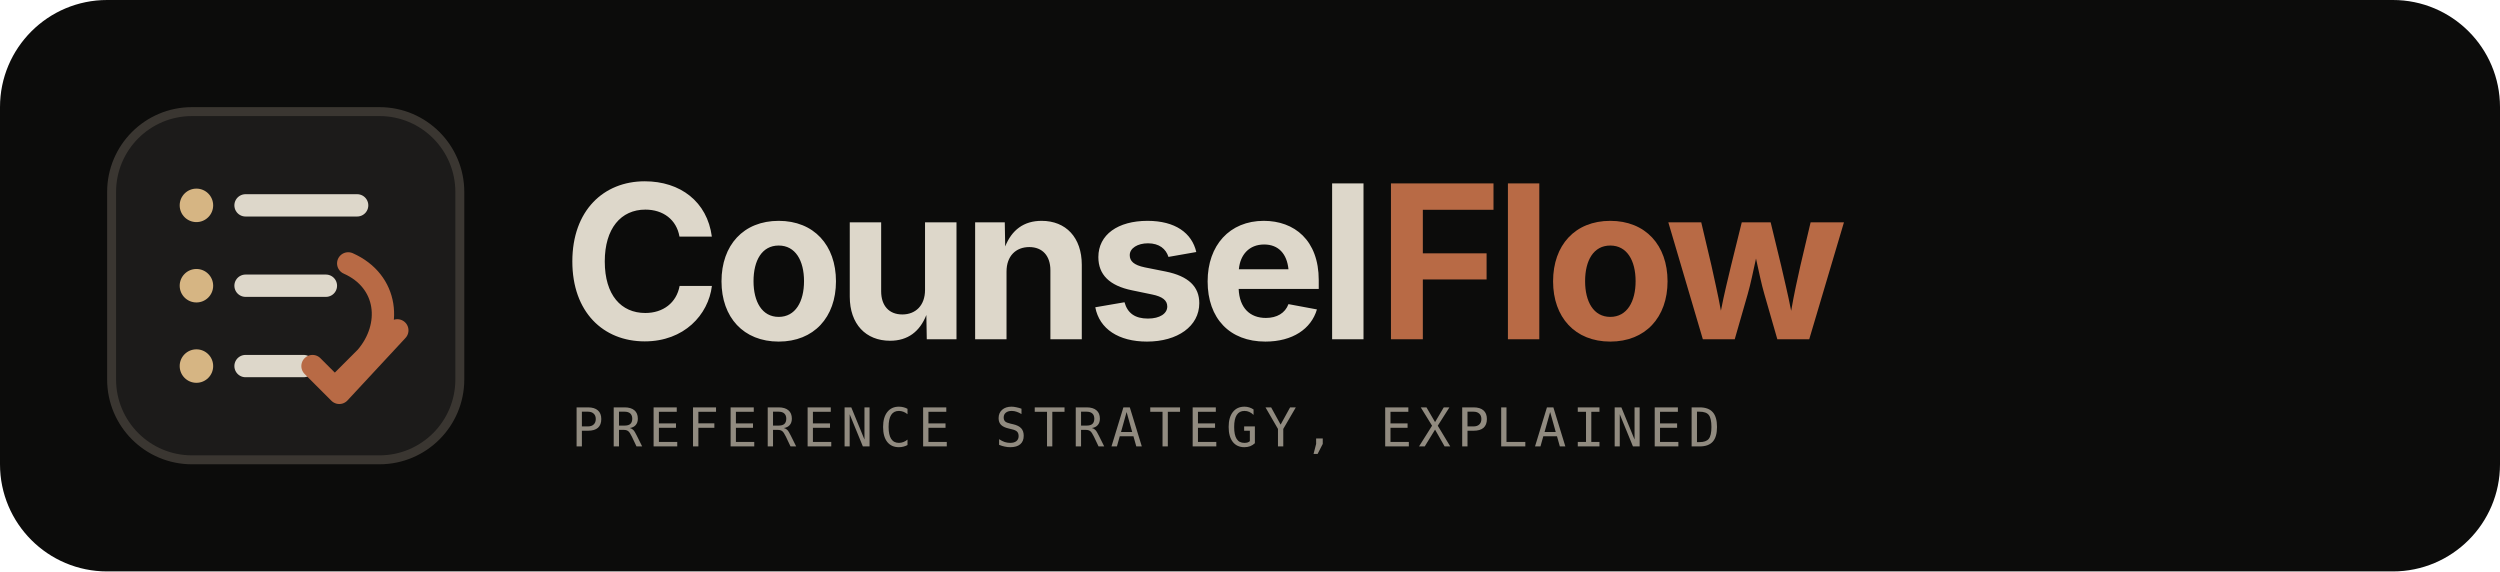
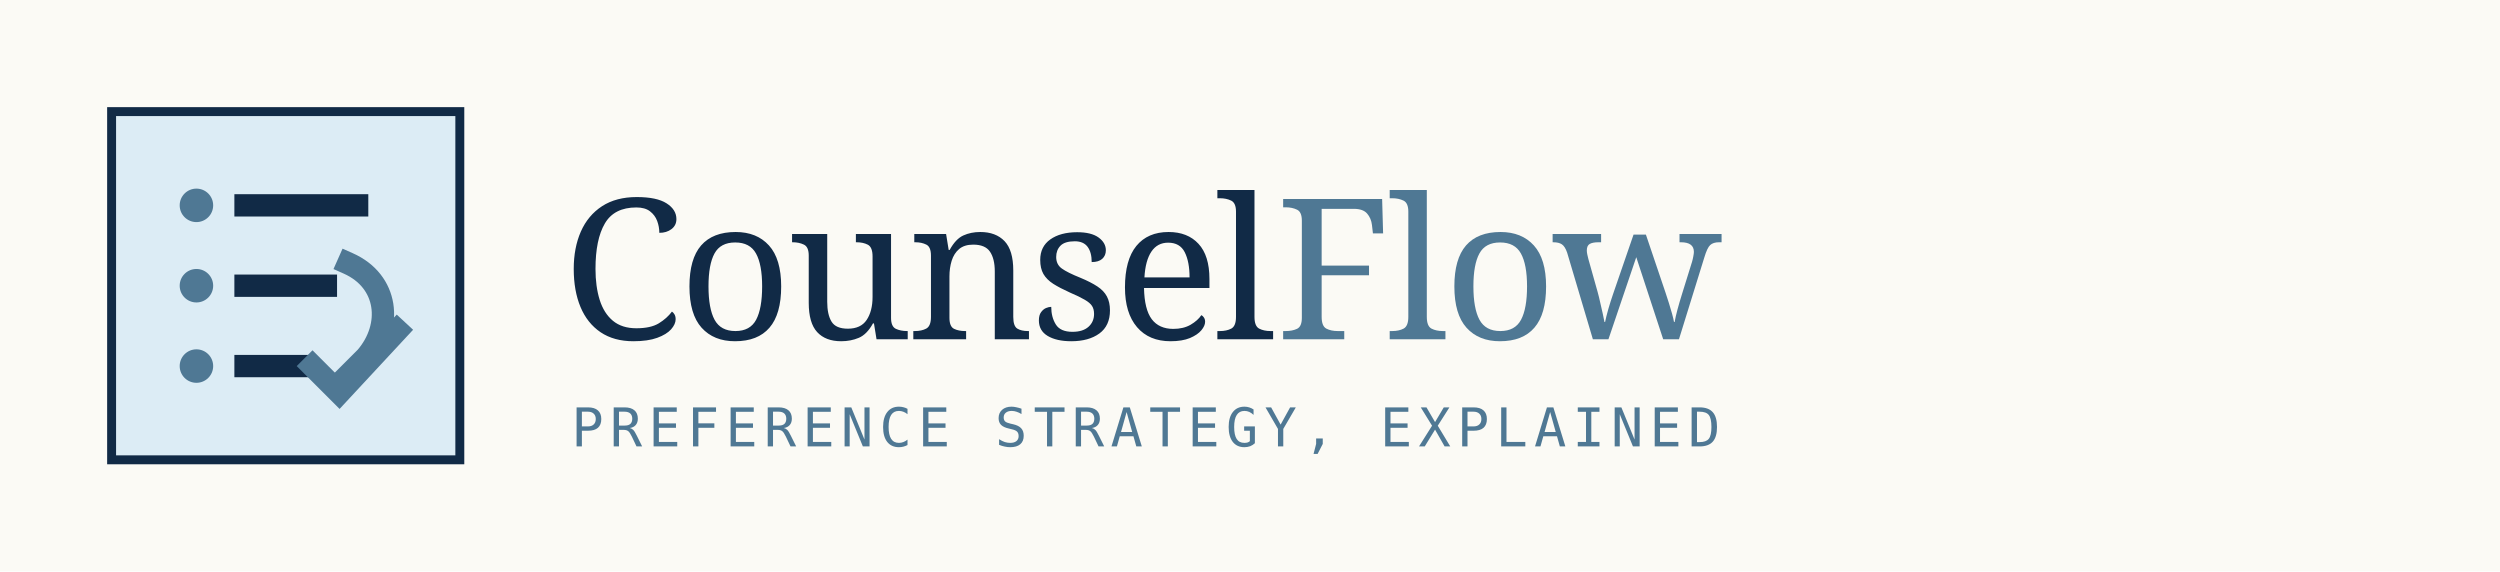
<svg xmlns="http://www.w3.org/2000/svg" width="560" height="128" viewBox="0 0 560 128" fill="none" role="img" aria-labelledby="title description">
-   <rect width="560" height="128" rx="24" fill="#0C0C0B" />
+   <rect width="560" height="128" fill="#FBFAF5" />
  <g transform="translate(24 24)">
-     <rect x="1" y="1" width="78" height="78" rx="18" fill="#1C1B1A" stroke="#3A3631" stroke-width="2" />
-     <circle cx="20" cy="22" r="3.75" fill="#D6B583" />
-     <circle cx="20" cy="40" r="3.75" fill="#D6B583" />
-     <circle cx="20" cy="58" r="3.75" fill="#D6B583" />
-     <path d="M31 22H56M31 40H49M31 58H44" stroke="#DDD7CA" stroke-width="5" stroke-linecap="round" />
-     <path d="M54 35C63 39 64 49 58 56L52 62" stroke="#B86A45" stroke-width="5" stroke-linecap="round" />
-     <path d="M46 58L52 64L65 50" stroke="#B86A45" stroke-width="5" stroke-linecap="round" stroke-linejoin="round" />
+     <rect x="1" y="1" width="78" height="78" fill="#DCECF5" stroke="#112A46" stroke-width="2" />
+     <circle cx="20" cy="22" r="3.75" fill="#4F7894" />
+     <circle cx="20" cy="40" r="3.75" fill="#4F7894" />
+     <circle cx="20" cy="58" r="3.75" fill="#4F7894" />
+     <path d="M31 22H56M31 40H49M31 58H44" stroke="#112A46" stroke-width="5" stroke-linecap="square" />
+     <path d="M54 35C63 39 64 49 58 56L52 62" stroke="#4F7894" stroke-width="5" stroke-linecap="square" />
+     <path d="M46 58L52 64L65 50" stroke="#4F7894" stroke-width="5" stroke-linecap="square" stroke-linejoin="miter" />
  </g>
-   <text x="126" y="76" fill="#DDD7CA" font-family="Geist, Inter, Arial, sans-serif" font-size="48" font-weight="650" letter-spacing="-1.8">Counsel<tspan fill="#B86A45">Flow</tspan>
+   <text x="126" y="76" fill="#112A46" font-family="Libre Baskerville, Georgia, serif" font-size="44" font-weight="400" letter-spacing="-1">Counsel<tspan fill="#4F7894">Flow</tspan>
  </text>
-   <text x="128" y="100" fill="#918B80" font-family="Space Mono, monospace" font-size="12" letter-spacing="1.4">PREFERENCE STRATEGY, EXPLAINED</text>
+   <text x="128" y="100" fill="#4F7894" font-family="IBM Plex Mono, Consolas, monospace" font-size="12" letter-spacing="1.4">PREFERENCE STRATEGY, EXPLAINED</text>
</svg>
